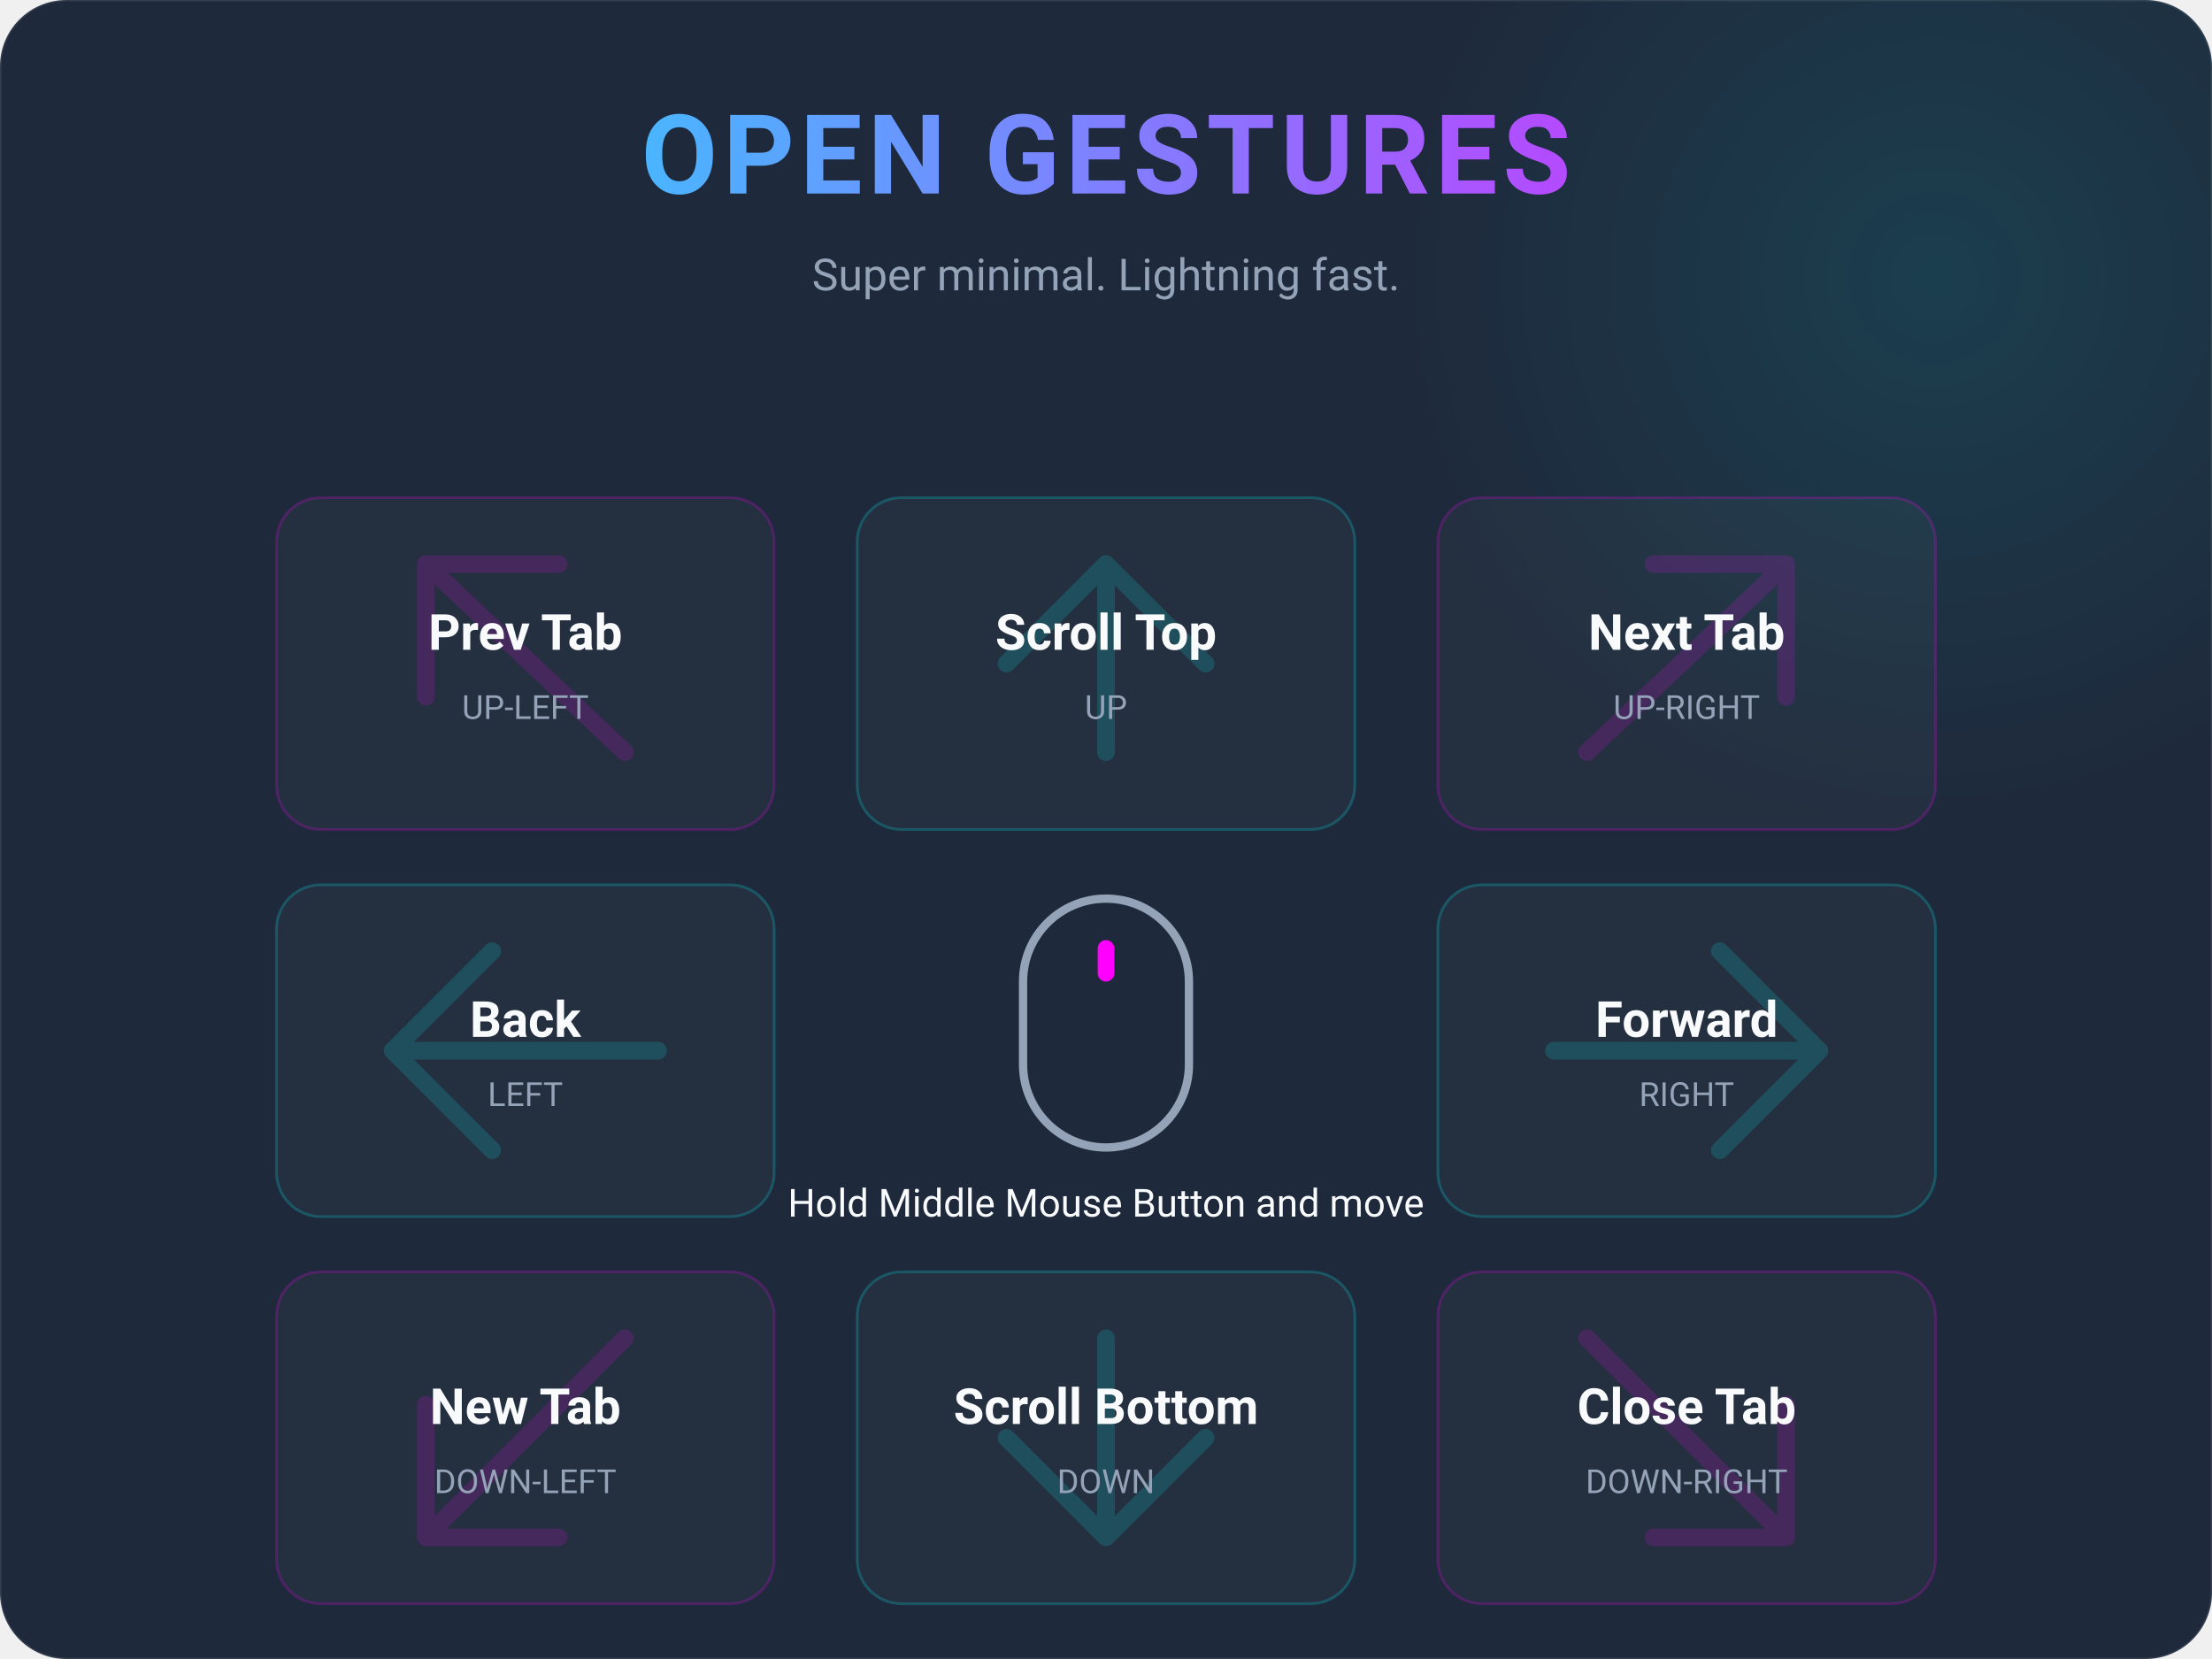
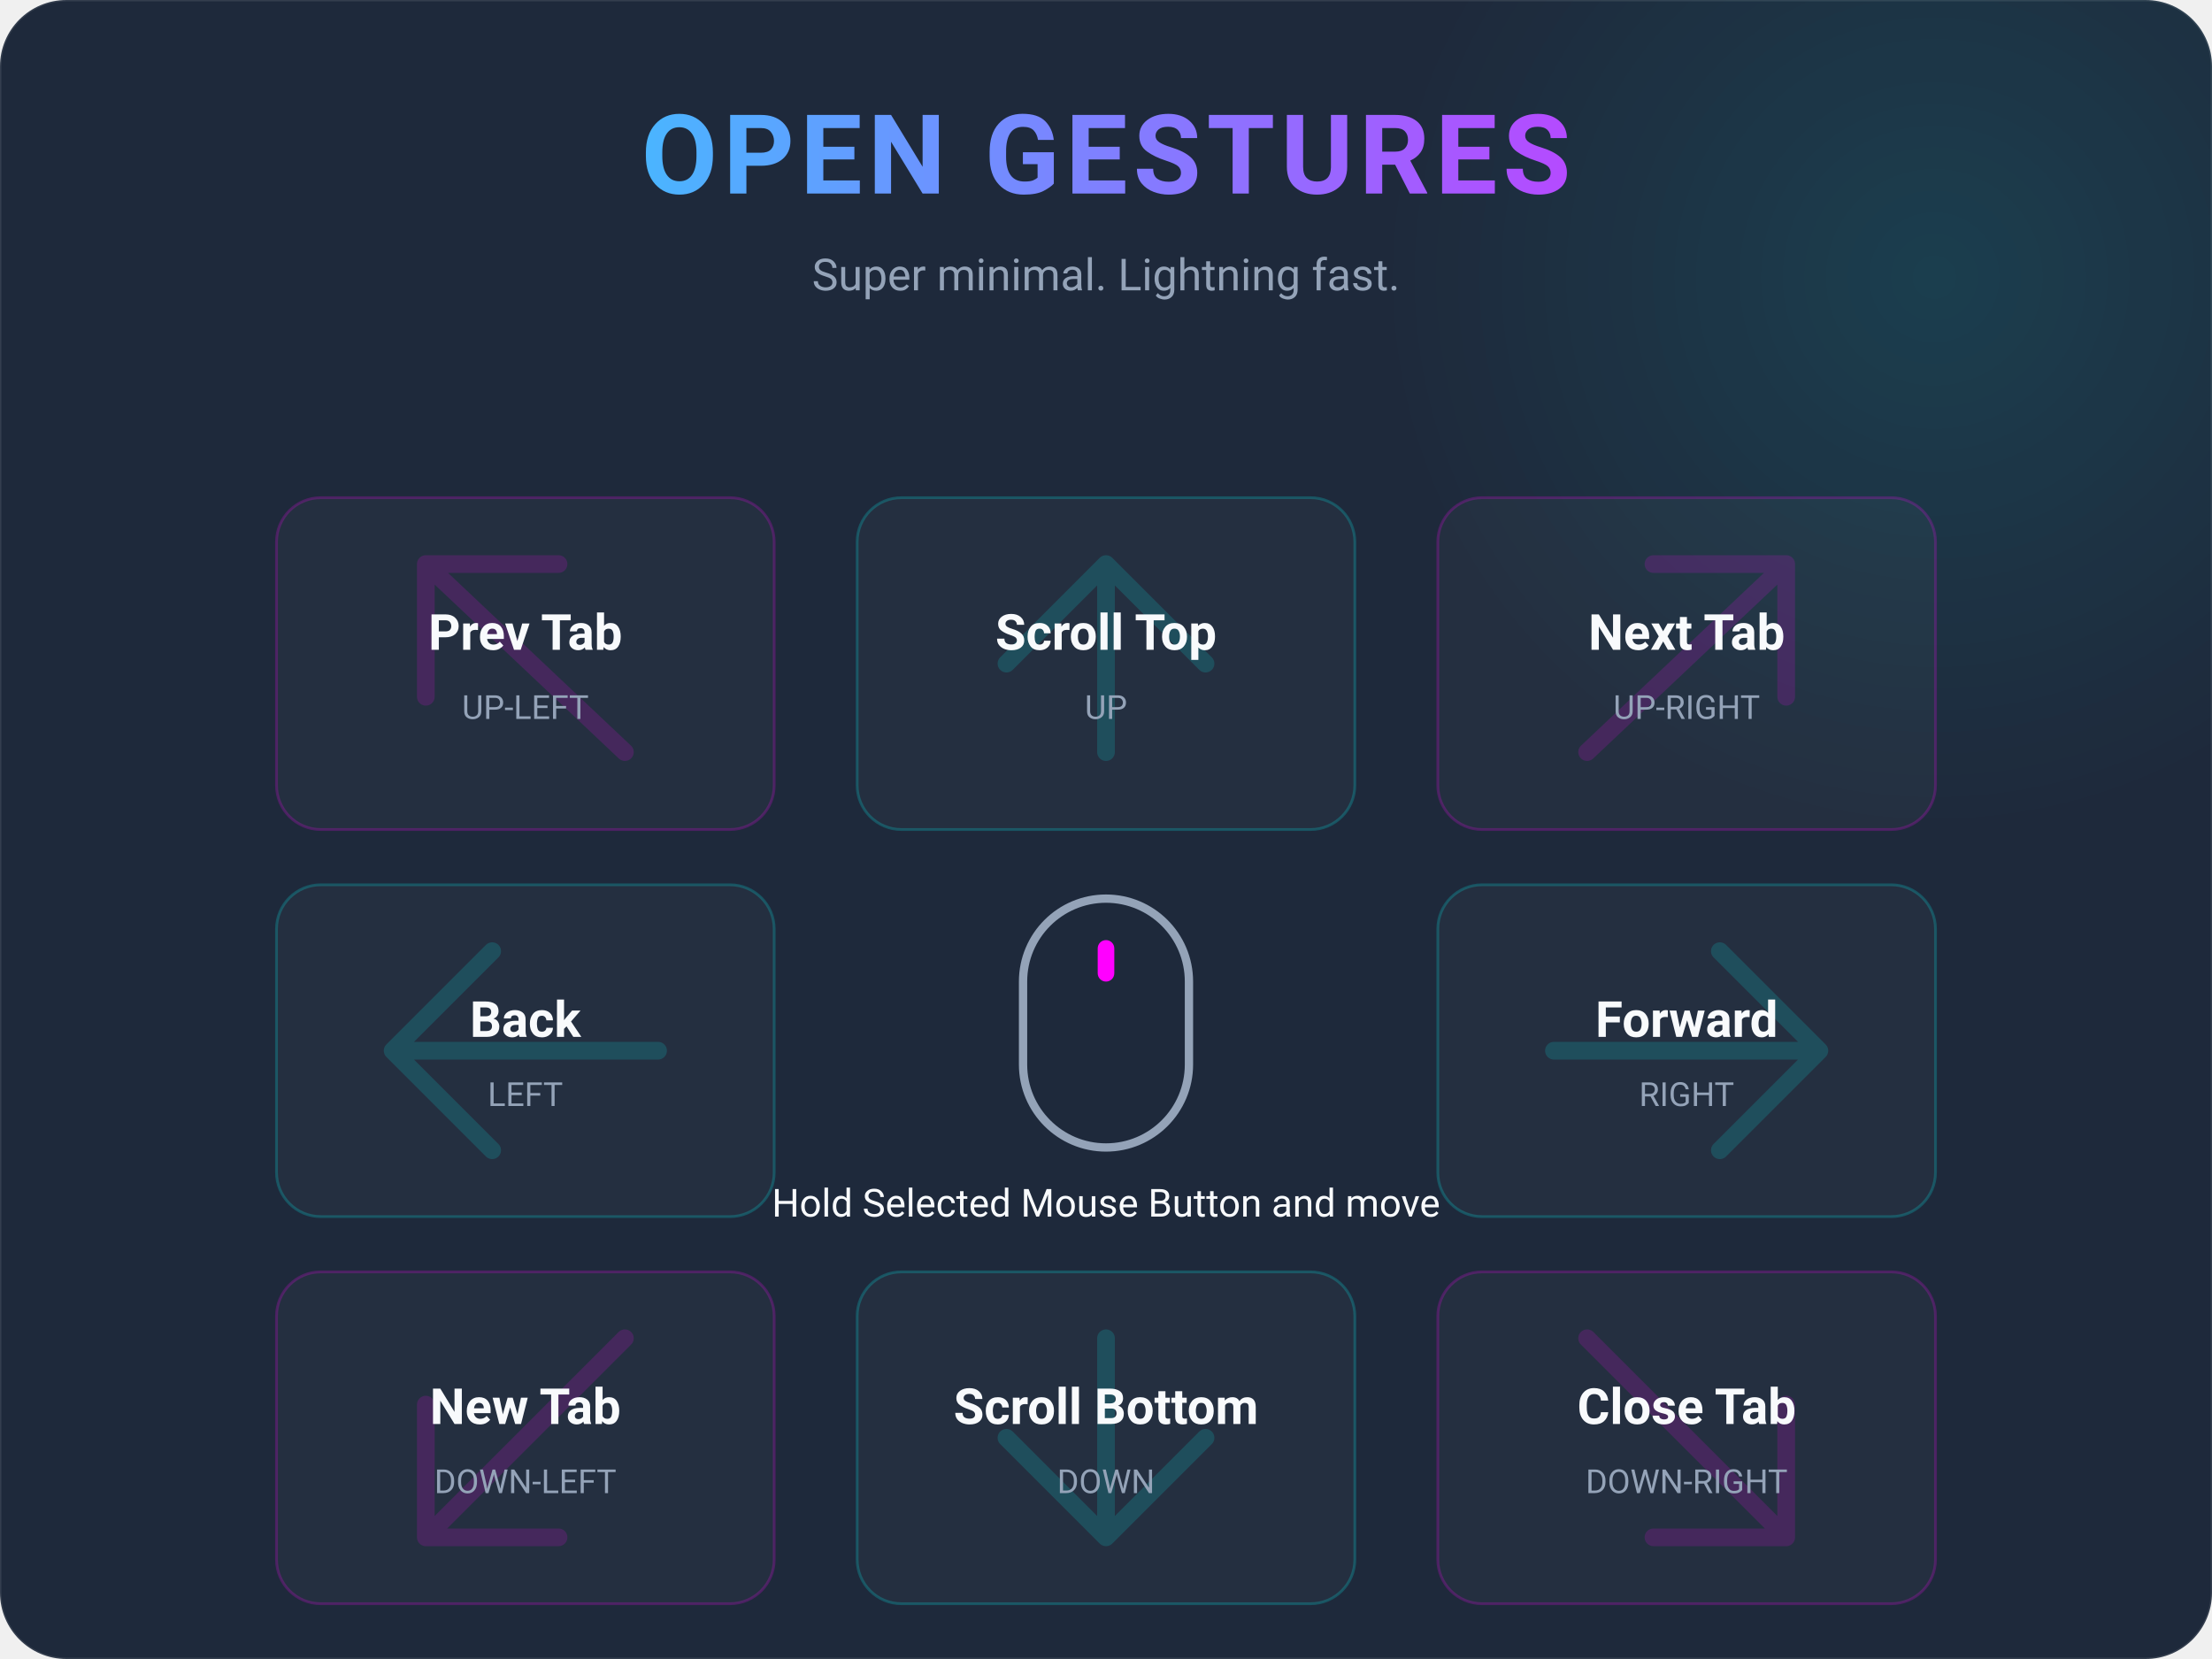
<svg xmlns="http://www.w3.org/2000/svg" width="800" height="600" viewBox="0 0 800 600" fill="none">
  <rect width="800" height="600" rx="24" fill="#1E293B" />
  <rect width="800" height="600" rx="24" stroke="#FFFFFF" stroke-opacity="0.1" />
  <defs>
    <radialGradient id="glow" cx="0" cy="0" r="1" gradientUnits="userSpaceOnUse" gradientTransform="translate(700 100) rotate(90) scale(200)">
      <stop stop-color="#00FFFF" stop-opacity="0.1" />
      <stop offset="1" stop-color="#00FFFF" stop-opacity="0" />
    </radialGradient>
    <linearGradient id="titleGradient" x1="0" y1="0" x2="800" y2="0" gradientUnits="userSpaceOnUse">
      <stop stop-color="#00FFFF" />
      <stop offset="1" stop-color="#FF00FF" />
    </linearGradient>
  </defs>
  <rect width="800" height="600" rx="24" fill="url(#glow)" />
  <text x="400" y="70" font-family="Segoe UI, Roboto, sans-serif" font-size="40" font-weight="bold" fill="url(#titleGradient)" text-anchor="middle" letter-spacing="2">OPEN GESTURES</text>
  <text x="400" y="105" font-family="Segoe UI, Roboto, sans-serif" font-size="16" fill="#94A3B8" text-anchor="middle">Super minimal. Lightning fast.</text>
  <g transform="translate(370, 325)">
    <rect width="60" height="90" rx="30" stroke="#94A3B8" stroke-width="3" />
    <rect x="27" y="15" width="6" height="15" rx="3" fill="#FF00FF">
      <animate attributeName="opacity" values="0.4;1;0.4" dur="2s" repeatCount="indefinite" />
    </rect>
-     <text x="30" y="115" font-family="Segoe UI, Roboto, sans-serif" font-size="14" fill="#F8FAFC" text-anchor="middle">Hold Middle Mouse Button and move</text>
+     <text x="30" y="115" font-family="Segoe UI, Roboto, sans-serif" font-size="14" fill="#F8FAFC" text-anchor="middle">Hold Selected Mouse Button and move</text>
  </g>
  <g transform="translate(100, 180)">
    <rect width="180" height="120" rx="16" fill="white" fill-opacity="0.03" stroke="#FF00FF" stroke-opacity="0.2" />
    <g transform="translate(18, 12) scale(0.8)">
      <path d="M135 100L45 15M45 15V75M45 15H105" stroke="#FF00FF" stroke-width="8" stroke-opacity="0.15" stroke-linecap="round" stroke-linejoin="round" />
    </g>
    <text x="90" y="55" font-family="Segoe UI, Roboto, sans-serif" font-size="18" font-weight="bold" fill="#F8FAFC" text-anchor="middle">Prev Tab</text>
    <text x="90" y="80" font-family="Segoe UI, Roboto, sans-serif" font-size="12" fill="#94A3B8" text-anchor="middle">UP-LEFT</text>
  </g>
  <g transform="translate(310, 180)">
    <rect width="180" height="120" rx="16" fill="white" fill-opacity="0.03" stroke="#00FFFF" stroke-opacity="0.2" />
    <g transform="translate(18, 12) scale(0.8)">
      <path d="M90 100V15M90 15L45 60M90 15L135 60" stroke="#00FFFF" stroke-width="8" stroke-opacity="0.15" stroke-linecap="round" stroke-linejoin="round" />
    </g>
    <text x="90" y="55" font-family="Segoe UI, Roboto, sans-serif" font-size="18" font-weight="bold" fill="#F8FAFC" text-anchor="middle">Scroll Top</text>
    <text x="90" y="80" font-family="Segoe UI, Roboto, sans-serif" font-size="12" fill="#94A3B8" text-anchor="middle">UP</text>
  </g>
  <g transform="translate(520, 180)">
    <rect width="180" height="120" rx="16" fill="white" fill-opacity="0.03" stroke="#FF00FF" stroke-opacity="0.2" />
    <g transform="translate(18, 12) scale(0.8)">
      <path d="M45 100L135 15M135 15H75M135 15V75" stroke="#FF00FF" stroke-width="8" stroke-opacity="0.15" stroke-linecap="round" stroke-linejoin="round" />
    </g>
    <text x="90" y="55" font-family="Segoe UI, Roboto, sans-serif" font-size="18" font-weight="bold" fill="#F8FAFC" text-anchor="middle">Next Tab</text>
    <text x="90" y="80" font-family="Segoe UI, Roboto, sans-serif" font-size="12" fill="#94A3B8" text-anchor="middle">UP-RIGHT</text>
  </g>
  <g transform="translate(100, 320)">
    <rect width="180" height="120" rx="16" fill="white" fill-opacity="0.03" stroke="#00FFFF" stroke-opacity="0.2" />
    <g transform="translate(18, 12) scale(0.8)">
      <path d="M150 60H30M30 60L75 105M30 60L75 15" stroke="#00FFFF" stroke-width="8" stroke-opacity="0.15" stroke-linecap="round" stroke-linejoin="round" />
    </g>
    <text x="90" y="55" font-family="Segoe UI, Roboto, sans-serif" font-size="18" font-weight="bold" fill="#F8FAFC" text-anchor="middle">Back</text>
    <text x="90" y="80" font-family="Segoe UI, Roboto, sans-serif" font-size="12" fill="#94A3B8" text-anchor="middle">LEFT</text>
  </g>
  <g transform="translate(520, 320)">
    <rect width="180" height="120" rx="16" fill="white" fill-opacity="0.03" stroke="#00FFFF" stroke-opacity="0.2" />
    <g transform="translate(18, 12) scale(0.8)">
      <path d="M30 60H150M150 60L105 15M150 60L105 105" stroke="#00FFFF" stroke-width="8" stroke-opacity="0.15" stroke-linecap="round" stroke-linejoin="round" />
    </g>
    <text x="90" y="55" font-family="Segoe UI, Roboto, sans-serif" font-size="18" font-weight="bold" fill="#F8FAFC" text-anchor="middle">Forward</text>
    <text x="90" y="80" font-family="Segoe UI, Roboto, sans-serif" font-size="12" fill="#94A3B8" text-anchor="middle">RIGHT</text>
  </g>
  <g transform="translate(100, 460)">
    <rect width="180" height="120" rx="16" fill="white" fill-opacity="0.03" stroke="#FF00FF" stroke-opacity="0.2" />
    <g transform="translate(18, 12) scale(0.8)">
      <path d="M135 15L45 105M45 105H105M45 105V45" stroke="#FF00FF" stroke-width="8" stroke-opacity="0.15" stroke-linecap="round" stroke-linejoin="round" />
    </g>
    <text x="90" y="55" font-family="Segoe UI, Roboto, sans-serif" font-size="18" font-weight="bold" fill="#F8FAFC" text-anchor="middle">New Tab</text>
    <text x="90" y="80" font-family="Segoe UI, Roboto, sans-serif" font-size="12" fill="#94A3B8" text-anchor="middle">DOWN-LEFT</text>
  </g>
  <g transform="translate(310, 460)">
    <rect width="180" height="120" rx="16" fill="white" fill-opacity="0.03" stroke="#00FFFF" stroke-opacity="0.2" />
    <g transform="translate(18, 12) scale(0.8)">
      <path d="M90 15V105M90 105L135 60M90 105L45 60" stroke="#00FFFF" stroke-width="8" stroke-opacity="0.15" stroke-linecap="round" stroke-linejoin="round" />
    </g>
    <text x="90" y="55" font-family="Segoe UI, Roboto, sans-serif" font-size="18" font-weight="bold" fill="#F8FAFC" text-anchor="middle">Scroll Bottom</text>
    <text x="90" y="80" font-family="Segoe UI, Roboto, sans-serif" font-size="12" fill="#94A3B8" text-anchor="middle">DOWN</text>
  </g>
  <g transform="translate(520, 460)">
    <rect width="180" height="120" rx="16" fill="white" fill-opacity="0.03" stroke="#FF00FF" stroke-opacity="0.2" />
    <g transform="translate(18, 12) scale(0.8)">
      <path d="M45 15L135 105M135 105V45M135 105H75" stroke="#FF00FF" stroke-width="8" stroke-opacity="0.15" stroke-linecap="round" stroke-linejoin="round" />
    </g>
    <text x="90" y="55" font-family="Segoe UI, Roboto, sans-serif" font-size="18" font-weight="bold" fill="#F8FAFC" text-anchor="middle">Close Tab</text>
    <text x="90" y="80" font-family="Segoe UI, Roboto, sans-serif" font-size="12" fill="#94A3B8" text-anchor="middle">DOWN-RIGHT</text>
  </g>
</svg>
